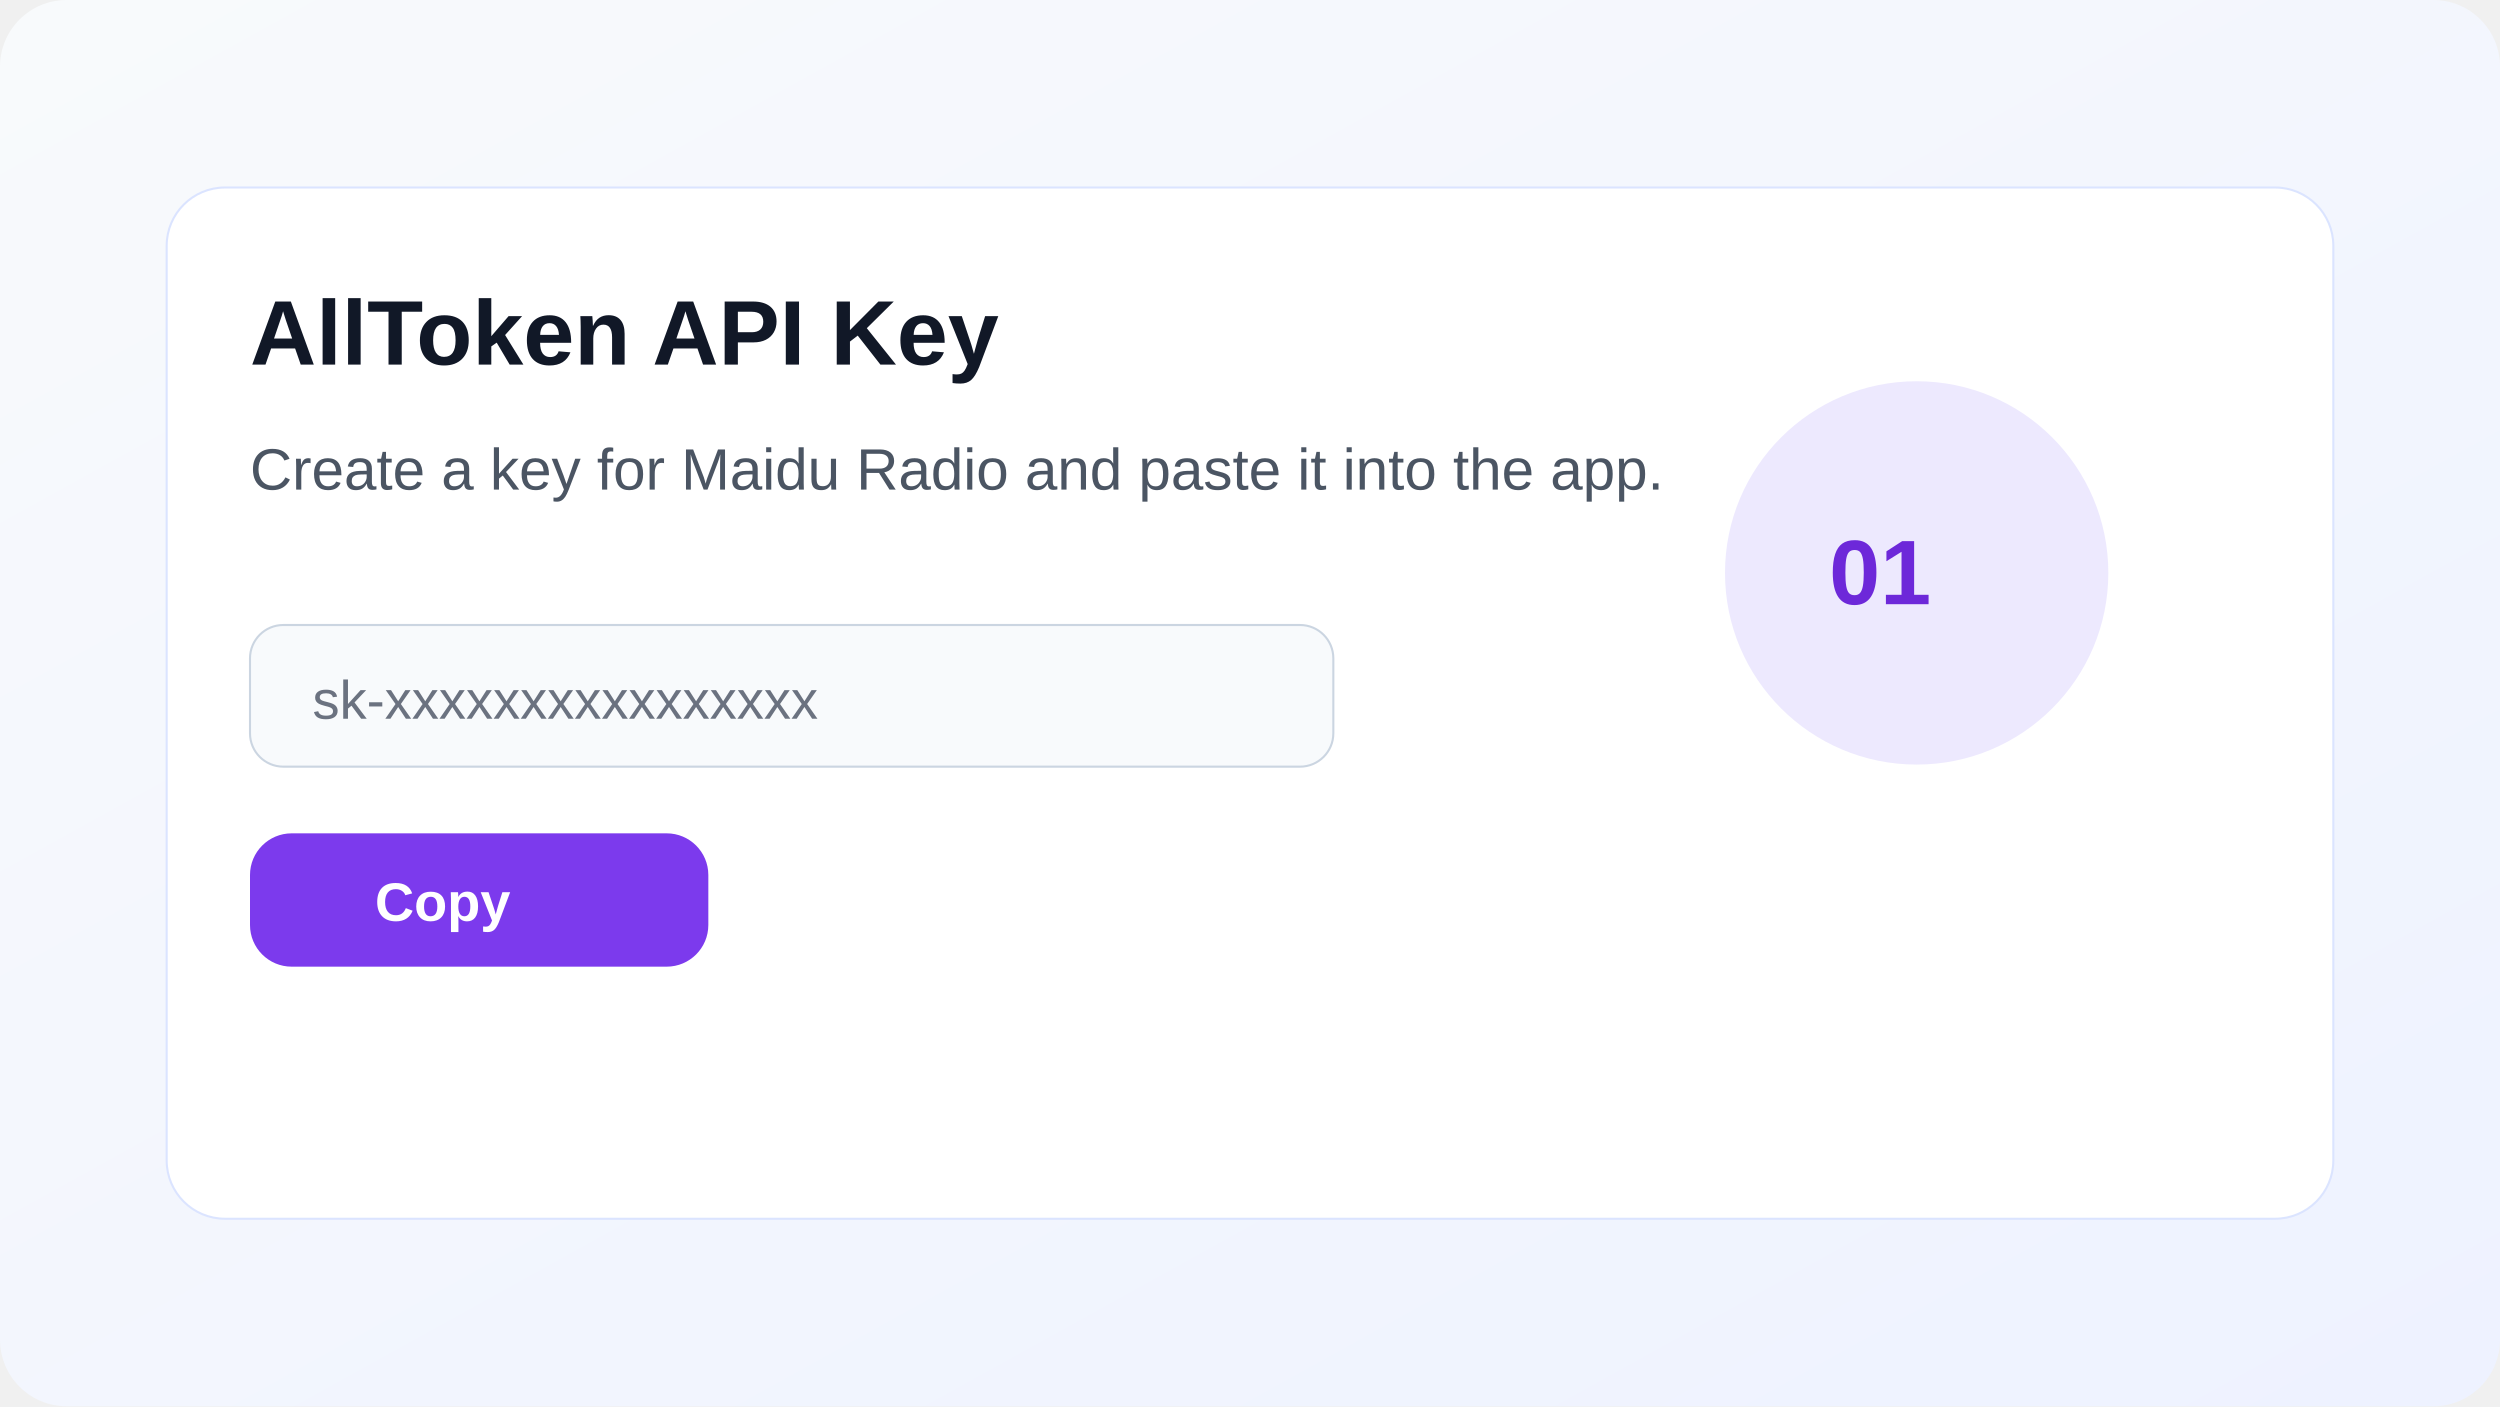
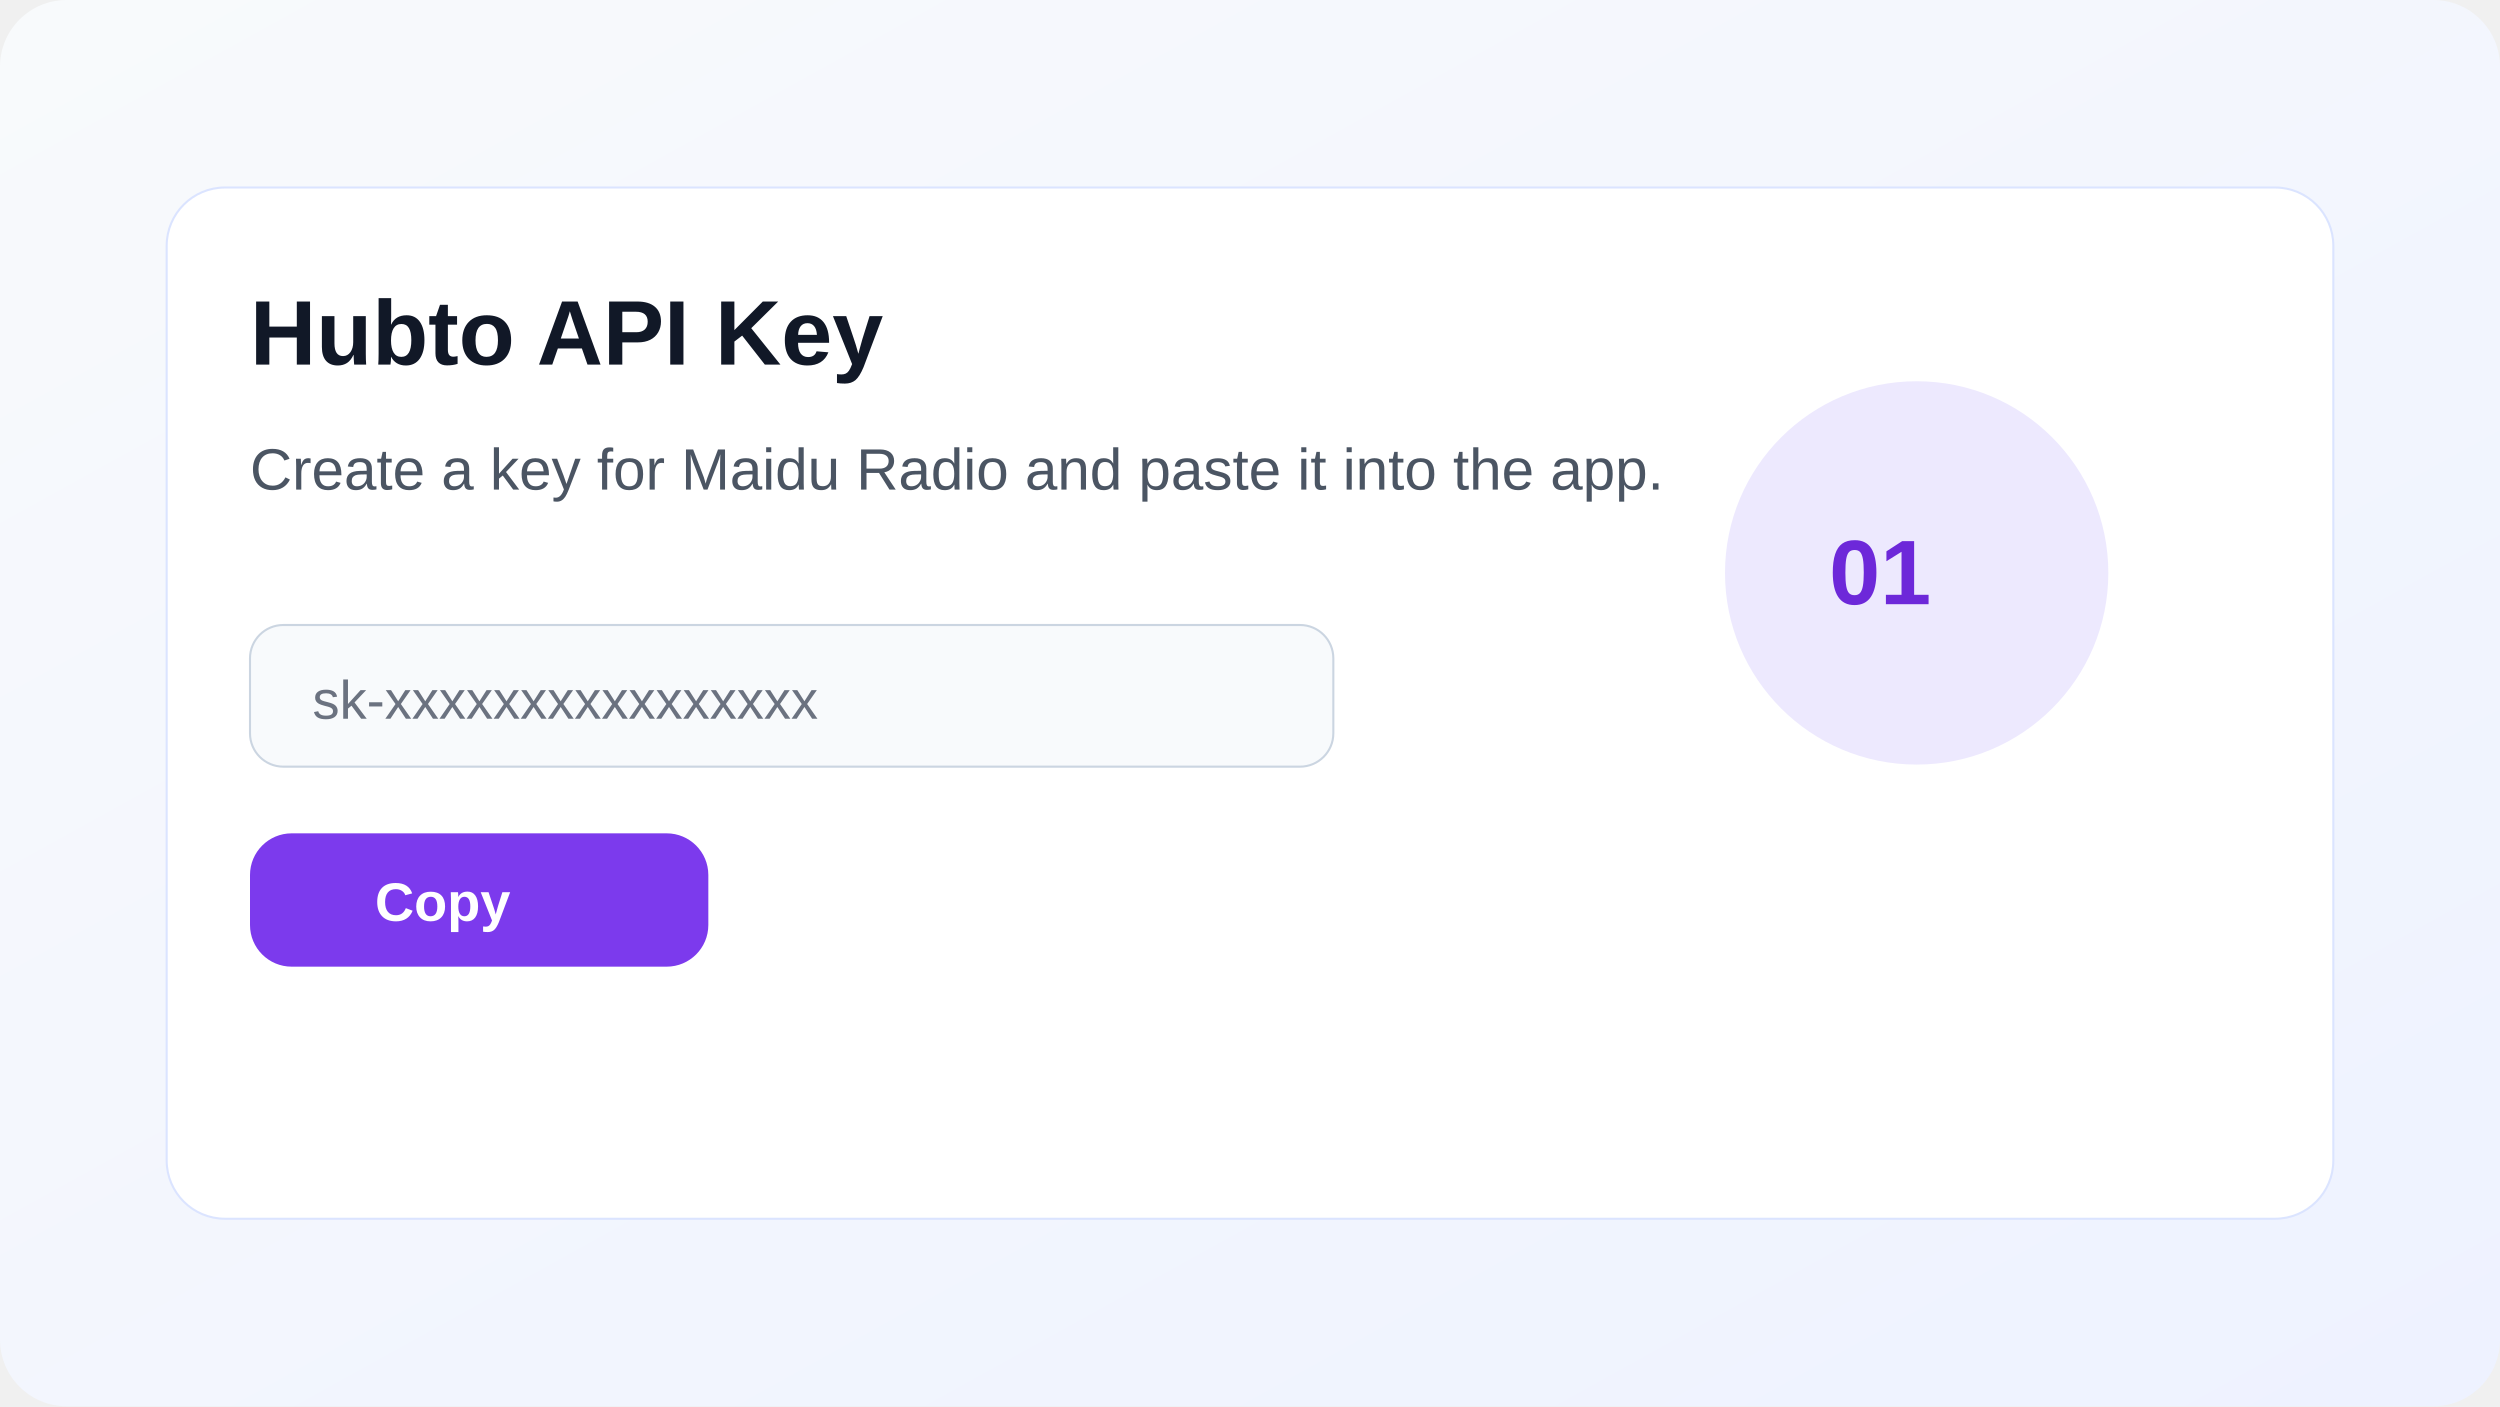
<svg xmlns="http://www.w3.org/2000/svg" width="1200" height="675" viewBox="0 0 1200 675">
  <defs>
    <linearGradient id="bg" x1="0" y1="0" x2="1" y2="1">
      <stop offset="0%" stop-color="#f8fafc" />
      <stop offset="100%" stop-color="#eef2ff" />
    </linearGradient>
  </defs>
  <rect width="1200" height="675" rx="32" fill="url(#bg)" />
  <rect x="80" y="90" width="1040" height="495" rx="28" fill="#ffffff" stroke="#dbe4ff" />
-   <text x="120" y="175" font-family="Arial, sans-serif" font-size="44" font-weight="700" fill="#111827">AllToken API Key</text>
+   <text x="120" y="175" font-family="Arial, sans-serif" font-size="44" font-weight="700" fill="#111827">Hubto API Key</text>
  <text x="120" y="235" font-family="Arial, sans-serif" font-size="28" fill="#4b5563">Create a key for Maidu Radio and paste it into the app.</text>
  <rect x="120" y="300" width="520" height="68" rx="16" fill="#f8fafc" stroke="#cbd5e1" />
  <text x="150" y="345" font-family="Arial, sans-serif" font-size="26" fill="#6b7280">sk-xxxxxxxxxxxxxxxx</text>
  <rect x="120" y="400" width="220" height="64" rx="20" fill="#7c3aed" />
  <text x="180" y="442" font-family="Arial, sans-serif" font-size="26" font-weight="700" fill="#ffffff">Copy</text>
  <circle cx="920" cy="275" r="92" fill="#ede9fe" />
  <text x="878" y="290" font-family="Arial, sans-serif" font-size="44" font-weight="700" fill="#6d28d9">01</text>
</svg>
